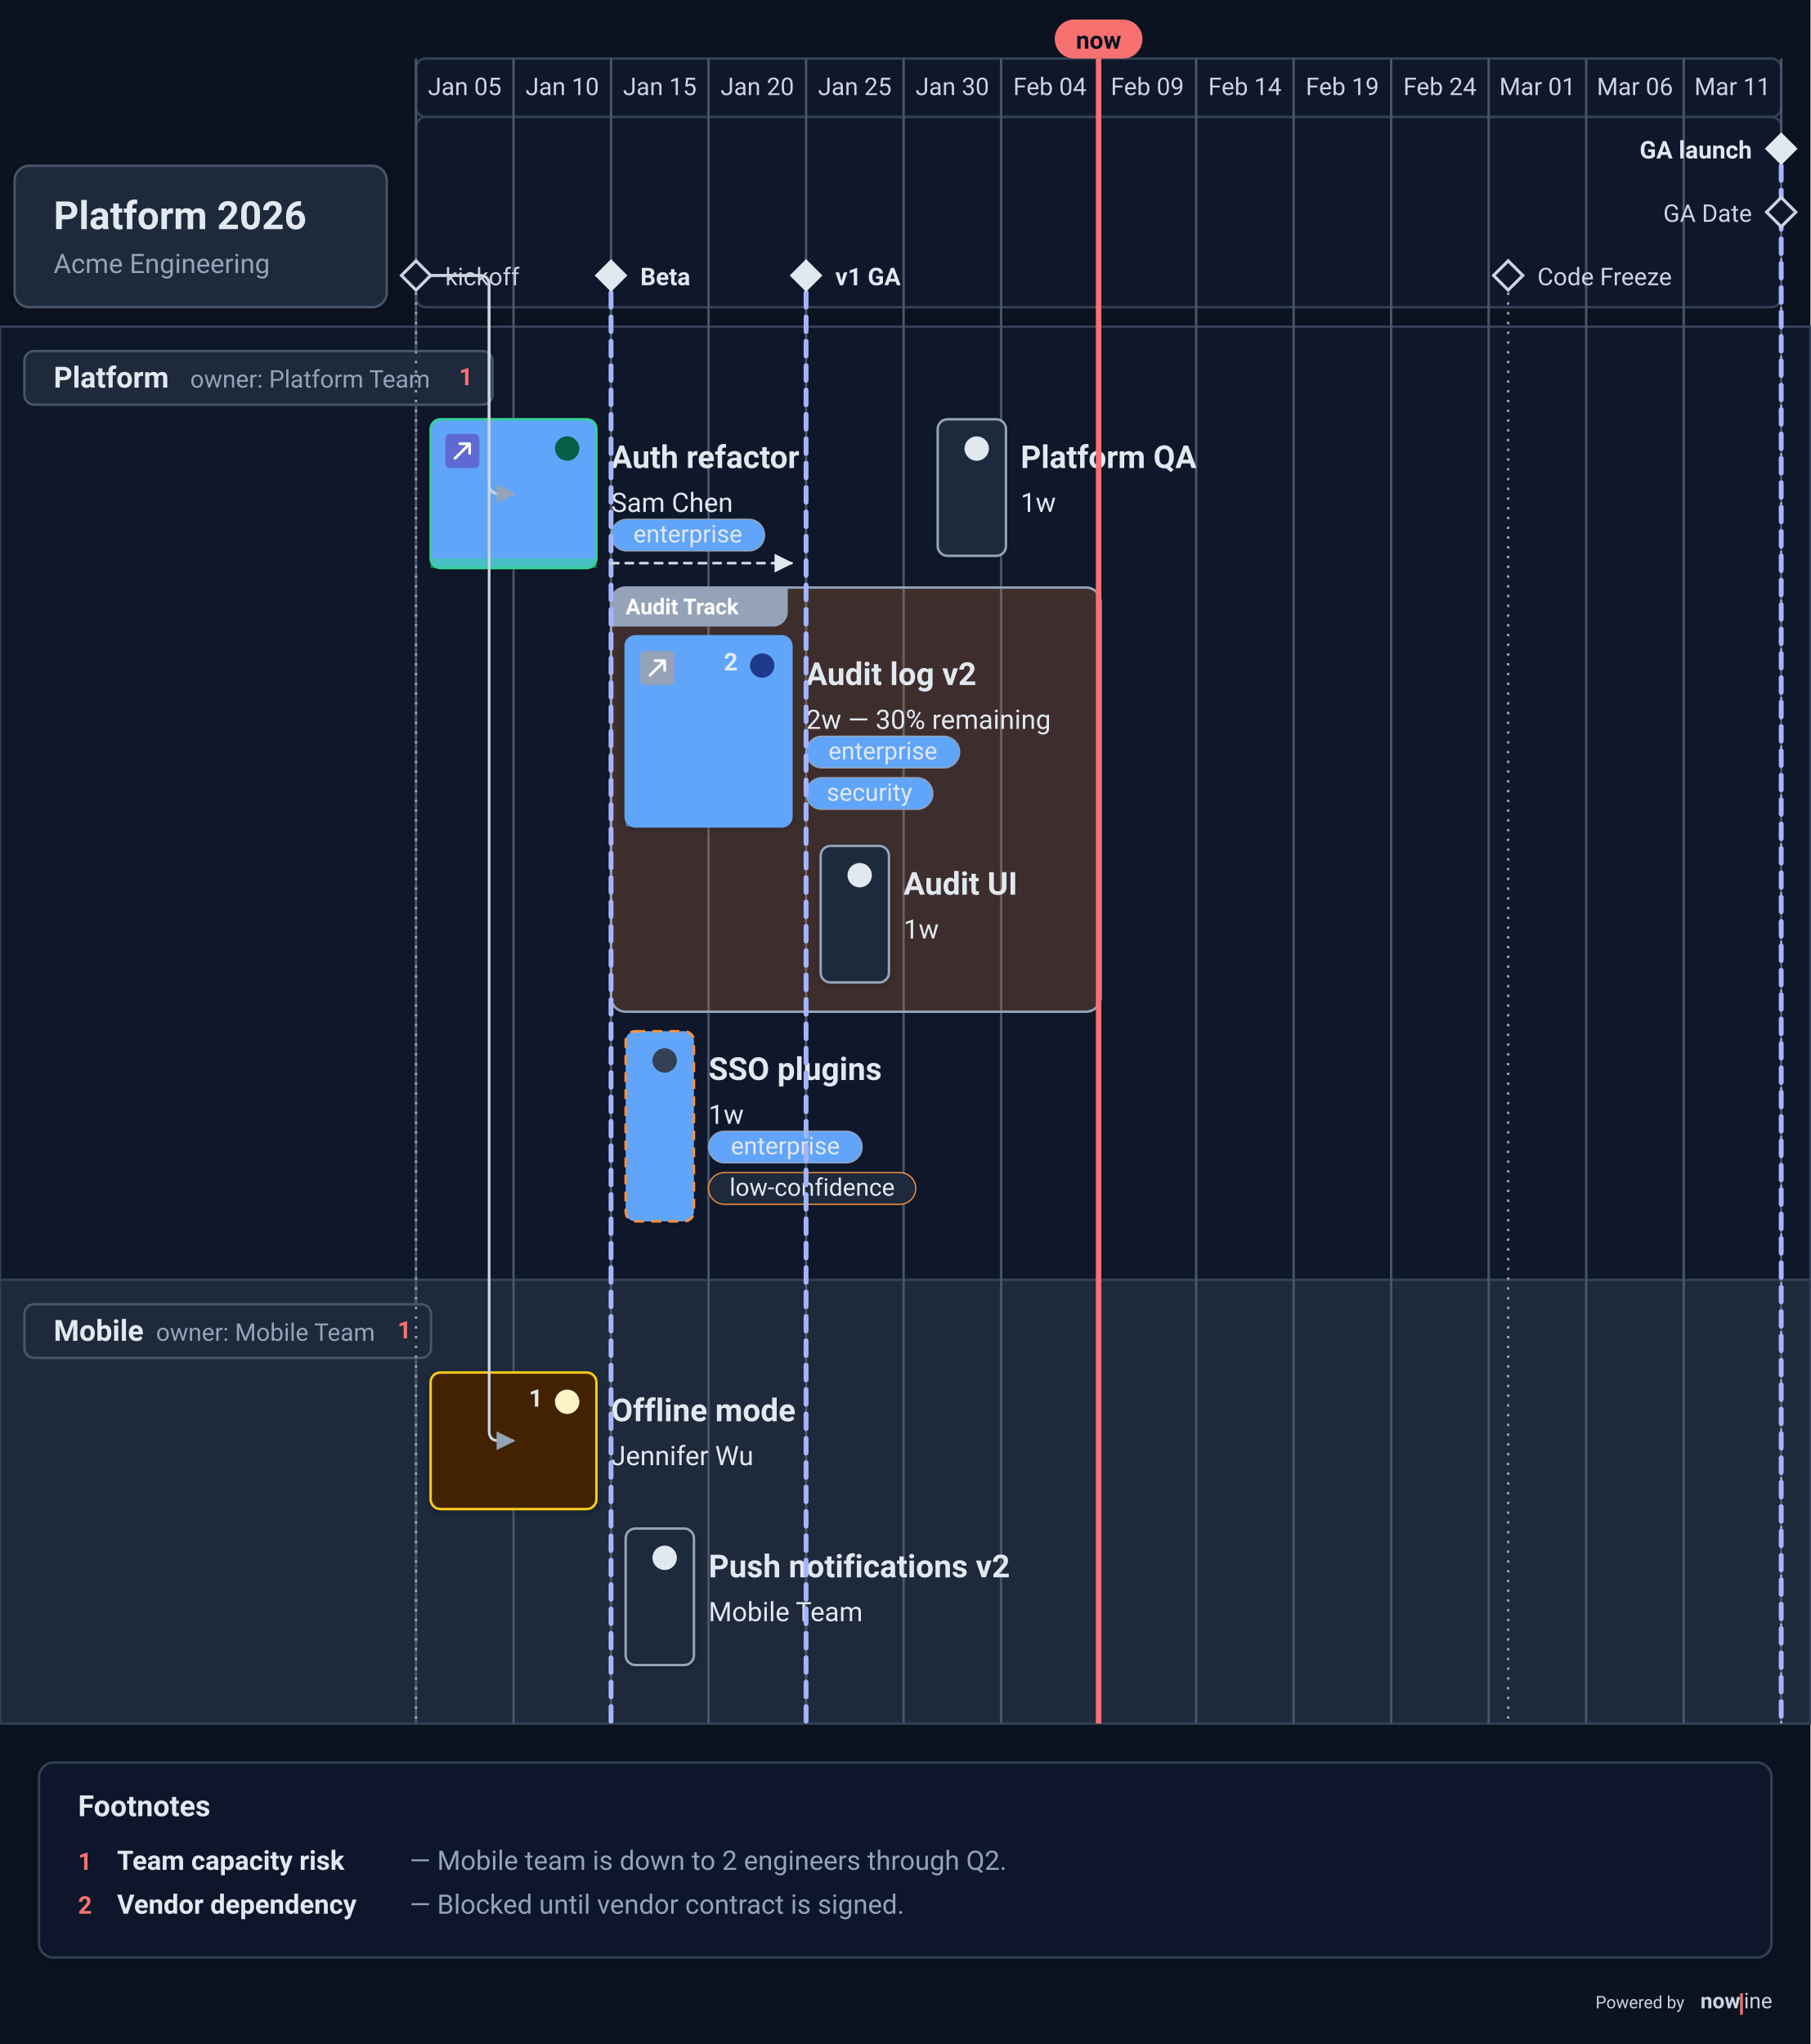
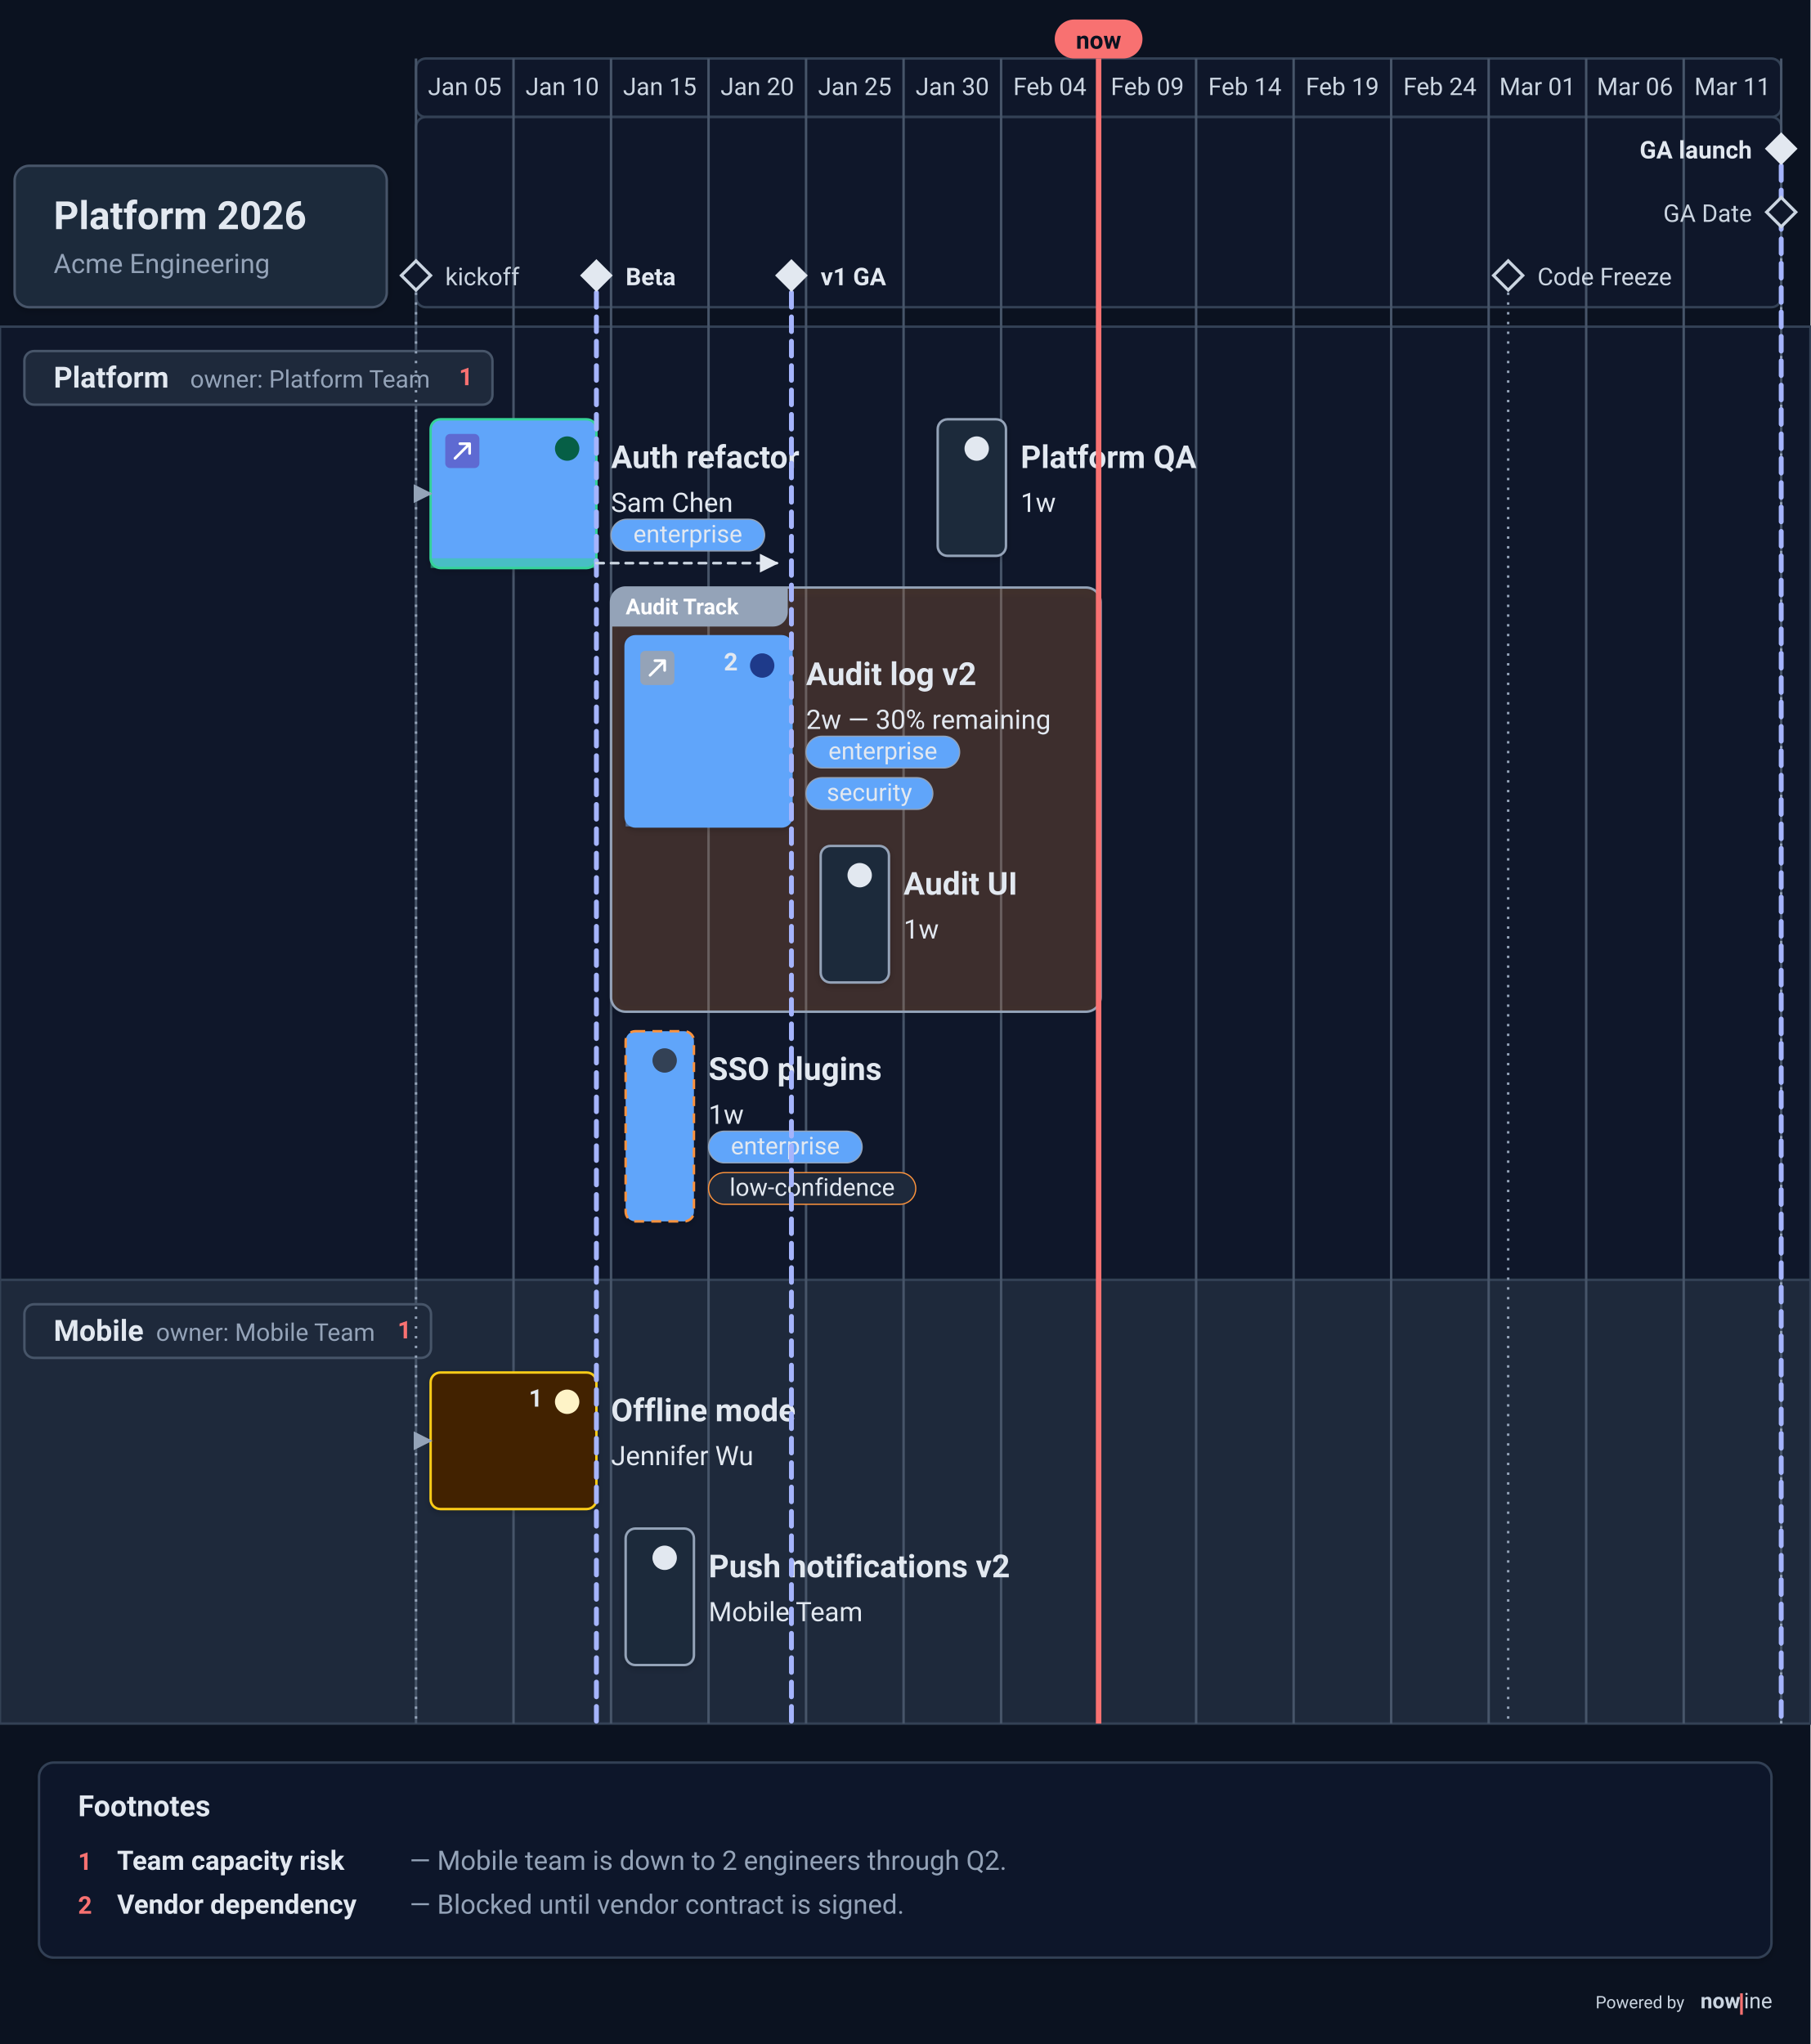
<svg xmlns="http://www.w3.org/2000/svg" data-generator="nowline" data-theme="dark" height="838.44" viewBox="0 0 742.64 838.44" width="742.64">
  <defs>
    <filter height="200%" id="nl-0-root-shadow-subtle" width="200%" x="-50%" y="-50%">
      <feGaussianBlur in="SourceAlpha" stdDeviation="1.5" />
      <feOffset dx="0" dy="1" result="offsetblur" />
      <feComponentTransfer>
        <feFuncA type="linear" slope="0.2" />
      </feComponentTransfer>
      <feMerge>
        <feMergeNode />
        <feMergeNode in="SourceGraphic" />
      </feMerge>
    </filter>
    <filter height="200%" id="nl-0-root-shadow-fuzzy" width="200%" x="-50%" y="-50%">
      <feGaussianBlur in="SourceAlpha" stdDeviation="5" />
      <feOffset dx="0" dy="3" result="offsetblur" />
      <feComponentTransfer>
        <feFuncA type="linear" slope="0.3" />
      </feComponentTransfer>
      <feMerge>
        <feMergeNode />
        <feMergeNode in="SourceGraphic" />
      </feMerge>
    </filter>
    <filter height="200%" id="nl-0-root-shadow-hard" width="200%" x="-50%" y="-50%">
      <feGaussianBlur in="SourceAlpha" stdDeviation="0" />
      <feOffset dx="2" dy="2" result="offsetblur" />
      <feComponentTransfer>
        <feFuncA type="linear" slope="0.45" />
      </feComponentTransfer>
      <feMerge>
        <feMergeNode />
        <feMergeNode in="SourceGraphic" />
      </feMerge>
    </filter>
    <marker id="nl-arrow" viewBox="0 0 10 10" refX="9" refY="5" markerWidth="7" markerHeight="7" orient="auto">
      <path d="M 0 0 L 10 5 L 0 10 z" fill="#94a3b8" />
    </marker>
    <marker id="nl-arrow-light" viewBox="0 0 10 10" refX="9" refY="5" markerWidth="7" markerHeight="7" orient="auto">
      <path d="M 0 0 L 10 5 L 0 10 z" fill="#64748b" />
    </marker>
    <marker id="nl-arrow-dark" viewBox="0 0 10 10" refX="9" refY="5" markerWidth="7" markerHeight="7" orient="auto">
      <path d="M 0 0 L 10 5 L 0 10 z" fill="#e2e8f0" />
    </marker>
  </defs>
  <rect fill="#0b1220" height="838.44" width="742.64" x="0" y="0" />
  <g data-layer="timeline">
    <rect fill="#0f172a" height="24" rx="4" ry="4" stroke="#334155" stroke-width="1" width="560" x="170.64" y="24" />
    <rect fill="#0f172a" height="78" rx="4" ry="4" stroke="#334155" stroke-width="1" width="560" x="170.64" y="48" />
    <text fill="#cbd5e1" font-family="system-ui, -apple-system, &quot;Segoe UI&quot;, Roboto, sans-serif" font-size="10" text-anchor="middle" x="190.64" y="39">Jan 05</text>
    <text fill="#cbd5e1" font-family="system-ui, -apple-system, &quot;Segoe UI&quot;, Roboto, sans-serif" font-size="10" text-anchor="middle" x="230.64" y="39">Jan 10</text>
    <text fill="#cbd5e1" font-family="system-ui, -apple-system, &quot;Segoe UI&quot;, Roboto, sans-serif" font-size="10" text-anchor="middle" x="270.64" y="39">Jan 15</text>
    <text fill="#cbd5e1" font-family="system-ui, -apple-system, &quot;Segoe UI&quot;, Roboto, sans-serif" font-size="10" text-anchor="middle" x="310.64" y="39">Jan 20</text>
    <text fill="#cbd5e1" font-family="system-ui, -apple-system, &quot;Segoe UI&quot;, Roboto, sans-serif" font-size="10" text-anchor="middle" x="350.64" y="39">Jan 25</text>
    <text fill="#cbd5e1" font-family="system-ui, -apple-system, &quot;Segoe UI&quot;, Roboto, sans-serif" font-size="10" text-anchor="middle" x="390.64" y="39">Jan 30</text>
    <text fill="#cbd5e1" font-family="system-ui, -apple-system, &quot;Segoe UI&quot;, Roboto, sans-serif" font-size="10" text-anchor="middle" x="430.64" y="39">Feb 04</text>
    <text fill="#cbd5e1" font-family="system-ui, -apple-system, &quot;Segoe UI&quot;, Roboto, sans-serif" font-size="10" text-anchor="middle" x="470.64" y="39">Feb 09</text>
    <text fill="#cbd5e1" font-family="system-ui, -apple-system, &quot;Segoe UI&quot;, Roboto, sans-serif" font-size="10" text-anchor="middle" x="510.64" y="39">Feb 14</text>
    <text fill="#cbd5e1" font-family="system-ui, -apple-system, &quot;Segoe UI&quot;, Roboto, sans-serif" font-size="10" text-anchor="middle" x="550.64" y="39">Feb 19</text>
    <text fill="#cbd5e1" font-family="system-ui, -apple-system, &quot;Segoe UI&quot;, Roboto, sans-serif" font-size="10" text-anchor="middle" x="590.64" y="39">Feb 24</text>
    <text fill="#cbd5e1" font-family="system-ui, -apple-system, &quot;Segoe UI&quot;, Roboto, sans-serif" font-size="10" text-anchor="middle" x="630.64" y="39">Mar 01</text>
    <text fill="#cbd5e1" font-family="system-ui, -apple-system, &quot;Segoe UI&quot;, Roboto, sans-serif" font-size="10" text-anchor="middle" x="670.64" y="39">Mar 06</text>
    <text fill="#cbd5e1" font-family="system-ui, -apple-system, &quot;Segoe UI&quot;, Roboto, sans-serif" font-size="10" text-anchor="middle" x="710.64" y="39">Mar 11</text>
  </g>
  <g data-id="platform" data-layer="swimlane-bg">
    <rect fill="#0f172a" height="391" stroke="#334155" stroke-width="1" width="742.64" x="0" y="134" />
  </g>
  <g data-id="mobile" data-layer="swimlane-bg">
    <rect fill="#1e293b" height="182" stroke="#334155" stroke-width="1" width="742.64" x="0" y="525" />
  </g>
  <g data-layer="grid">
    <line stroke="#475569" stroke-width="1" x1="170.64" x2="170.64" y1="24" y2="707" />
    <line stroke="#475569" stroke-width="1" x1="210.64" x2="210.64" y1="24" y2="707" />
    <line stroke="#475569" stroke-width="1" x1="250.64" x2="250.64" y1="24" y2="707" />
    <line stroke="#475569" stroke-width="1" x1="290.64" x2="290.64" y1="24" y2="707" />
    <line stroke="#475569" stroke-width="1" x1="330.64" x2="330.64" y1="24" y2="707" />
    <line stroke="#475569" stroke-width="1" x1="370.64" x2="370.64" y1="24" y2="707" />
    <line stroke="#475569" stroke-width="1" x1="410.64" x2="410.64" y1="24" y2="707" />
    <line stroke="#475569" stroke-width="1" x1="450.64" x2="450.64" y1="24" y2="707" />
    <line stroke="#475569" stroke-width="1" x1="490.64" x2="490.64" y1="24" y2="707" />
    <line stroke="#475569" stroke-width="1" x1="530.64" x2="530.64" y1="24" y2="707" />
    <line stroke="#475569" stroke-width="1" x1="570.64" x2="570.64" y1="24" y2="707" />
    <line stroke="#475569" stroke-width="1" x1="610.64" x2="610.64" y1="24" y2="707" />
    <line stroke="#475569" stroke-width="1" x1="650.64" x2="650.64" y1="24" y2="707" />
    <line stroke="#475569" stroke-width="1" x1="690.64" x2="690.64" y1="24" y2="707" />
    <line stroke="#475569" stroke-width="1" x1="730.64" x2="730.64" y1="24" y2="707" />
  </g>
  <g data-id="platform" data-layer="swimlane">
    <rect fill="#1e293b" height="22" rx="4" ry="4" stroke="#475569" stroke-width="1" width="192" x="10" y="144" />
    <text fill="#e2e8f0" font-family="system-ui, -apple-system, &quot;Segoe UI&quot;, Roboto, sans-serif" font-size="12" font-weight="600" x="22" y="159">Platform</text>
    <text fill="#94a3b8" font-family="system-ui, -apple-system, &quot;Segoe UI&quot;, Roboto, sans-serif" font-size="10" x="78" y="159">owner: Platform Team</text>
    <text fill="#f87171" font-family="system-ui, -apple-system, &quot;Segoe UI&quot;, Roboto, sans-serif" font-size="10" font-weight="700" text-anchor="end" x="194" y="158">1</text>
    <g data-id="auth-refactor" data-layer="item">
      <rect fill="#60a5fa" filter="url(#nl-0-root-shadow-subtle)" height="61" rx="4" ry="4" stroke="#34d399" stroke-width="1" width="68" x="176.64" y="172" />
      <rect fill="#34d399" height="4" opacity="0.55" width="68" x="176.64" y="229" />
      <circle cx="232.64" cy="184" fill="#065f46" r="5" />
      <text fill="#e2e8f0" font-family="system-ui, -apple-system, &quot;Segoe UI&quot;, Roboto, sans-serif" font-size="13" font-weight="600" x="250.64" y="192">Auth refactor</text>
      <text fill="#e2e8f0" font-family="system-ui, -apple-system, &quot;Segoe UI&quot;, Roboto, sans-serif" font-size="11" x="250.64" y="210">Sam Chen</text>
      <a href="https://linear.app/acme/issue/ENG-123" rel="noopener" target="_blank">
        <rect fill="#5e6ad2" height="14" rx="2" ry="2" width="14" x="182.64" y="178" />
        <path d="M186.64 188 L192.64 182 M188.64 182 H192.64 V186" fill="none" stroke="#ffffff" stroke-linecap="round" stroke-linejoin="round" stroke-width="1.1" />
      </a>
      <rect fill="#60a5fa" height="13" rx="6.5" ry="6.5" stroke="#94a3b8" stroke-width="0.5" width="63" x="250.64" y="213" />
      <text fill="#e2e8f0" font-family="system-ui, -apple-system, &quot;Segoe UI&quot;, Roboto, sans-serif" font-size="10" font-style="normal" font-weight="400" text-anchor="middle" x="282.14" y="222.5">enterprise</text>
    </g>
    <g data-layer="parallel">
      <g data-id="audit-track" data-layer="group">
        <rect fill="#fb923c" fill-opacity="0.18" filter="url(#nl-0-root-shadow-subtle)" height="174" rx="6" ry="6" stroke="#94a3b8" stroke-width="1" width="200.84" x="250.64" y="241" />
        <path d="M256.64 241H323.14V251A6 6 0 0 1 317.14 257H250.64V247A6 6 0 0 1 256.64 241Z" fill="#94a3b8" />
        <text fill="#ffffff" font-family="system-ui, -apple-system, &quot;Segoe UI&quot;, Roboto, sans-serif" font-size="9" font-weight="600" x="256.64" y="252">Audit Track</text>
        <g data-id="audit-log" data-layer="item">
          <rect fill="#60a5fa" filter="url(#nl-0-root-shadow-subtle)" height="78" rx="4" ry="4" stroke="#60a5fa" stroke-width="1" width="68" x="256.64" y="261" />
          <rect fill="#60a5fa" height="4" opacity="0.55" width="47.6" x="256.64" y="335" />
          <circle cx="312.64" cy="273" fill="#1e3a8a" r="5" />
          <text fill="#e2e8f0" font-family="system-ui, -apple-system, &quot;Segoe UI&quot;, Roboto, sans-serif" font-size="13" font-weight="600" x="330.64" y="281">Audit log v2</text>
          <text fill="#e2e8f0" font-family="system-ui, -apple-system, &quot;Segoe UI&quot;, Roboto, sans-serif" font-size="11" x="330.64" y="299">2w — 30% remaining</text>
          <text fill="#e2e8f0" font-family="system-ui, -apple-system, &quot;Segoe UI&quot;, Roboto, sans-serif" font-size="10" font-weight="700" text-anchor="end" x="302.64" y="275">2</text>
          <a href="https://wiki.acme.com/audit" rel="noopener" target="_blank">
            <rect fill="#94a3b8" height="14" rx="2" ry="2" width="14" x="262.64" y="267" />
            <path d="M266.64 277 L272.64 271 M268.64 271 H272.64 V275" fill="none" stroke="#ffffff" stroke-linecap="round" stroke-linejoin="round" stroke-width="1.1" />
          </a>
          <rect fill="#60a5fa" height="13" rx="6.5" ry="6.5" stroke="#94a3b8" stroke-width="0.5" width="63" x="330.64" y="302" />
          <text fill="#e2e8f0" font-family="system-ui, -apple-system, &quot;Segoe UI&quot;, Roboto, sans-serif" font-size="10" font-style="normal" font-weight="400" text-anchor="middle" x="362.14" y="311.5">enterprise</text>
          <rect fill="#60a5fa" height="13" rx="6.5" ry="6.5" stroke="#94a3b8" stroke-width="0.5" width="52" x="330.64" y="319" />
          <text fill="#e2e8f0" font-family="system-ui, -apple-system, &quot;Segoe UI&quot;, Roboto, sans-serif" font-size="10" font-style="normal" font-weight="400" text-anchor="middle" x="356.64" y="328.5">security</text>
        </g>
        <g data-id="audit-ui" data-layer="item">
          <rect fill="#1e293b" filter="url(#nl-0-root-shadow-subtle)" height="56" rx="4" ry="4" stroke="#94a3b8" stroke-width="1" width="28" x="336.64" y="347" />
          <circle cx="352.64" cy="359" fill="#e2e8f0" r="5" />
          <text fill="#e2e8f0" font-family="system-ui, -apple-system, &quot;Segoe UI&quot;, Roboto, sans-serif" font-size="13" font-weight="600" x="370.64" y="367">Audit UI</text>
          <text fill="#e2e8f0" font-family="system-ui, -apple-system, &quot;Segoe UI&quot;, Roboto, sans-serif" font-size="11" x="370.64" y="385">1w</text>
        </g>
      </g>
      <g data-id="sso" data-layer="item">
        <rect fill="#60a5fa" filter="url(#nl-0-root-shadow-subtle)" height="78" rx="4" ry="4" stroke="#fb923c" stroke-dasharray="4 3" stroke-width="1" width="28" x="256.64" y="423" />
        <circle cx="272.64" cy="435" fill="#334155" r="5" />
        <text fill="#e2e8f0" font-family="system-ui, -apple-system, &quot;Segoe UI&quot;, Roboto, sans-serif" font-size="13" font-weight="600" x="290.64" y="443">SSO plugins</text>
        <text fill="#e2e8f0" font-family="system-ui, -apple-system, &quot;Segoe UI&quot;, Roboto, sans-serif" font-size="11" x="290.64" y="461">1w</text>
        <rect fill="#60a5fa" height="13" rx="6.5" ry="6.5" stroke="#94a3b8" stroke-width="0.5" width="63" x="290.64" y="464" />
        <text fill="#e2e8f0" font-family="system-ui, -apple-system, &quot;Segoe UI&quot;, Roboto, sans-serif" font-size="10" font-style="normal" font-weight="400" text-anchor="middle" x="322.14" y="473.5">enterprise</text>
        <rect fill="#1e293b" height="13" rx="6.5" ry="6.5" stroke="#fb923c" stroke-width="0.5" width="85" x="290.64" y="481" />
        <text fill="#e2e8f0" font-family="system-ui, -apple-system, &quot;Segoe UI&quot;, Roboto, sans-serif" font-size="10" font-style="normal" font-weight="400" text-anchor="middle" x="333.14" y="490.5">low-confidence</text>
      </g>
    </g>
    <g data-id="platform-qa" data-layer="item">
      <rect fill="#1e293b" filter="url(#nl-0-root-shadow-subtle)" height="56" rx="4" ry="4" stroke="#94a3b8" stroke-width="1" width="28" x="384.64" y="172" />
      <circle cx="400.64" cy="184" fill="#e2e8f0" r="5" />
      <text fill="#e2e8f0" font-family="system-ui, -apple-system, &quot;Segoe UI&quot;, Roboto, sans-serif" font-size="13" font-weight="600" x="418.64" y="192">Platform QA</text>
      <text fill="#e2e8f0" font-family="system-ui, -apple-system, &quot;Segoe UI&quot;, Roboto, sans-serif" font-size="11" x="418.64" y="210">1w</text>
    </g>
  </g>
  <g data-id="mobile" data-layer="swimlane">
    <rect fill="#1e293b" height="22" rx="4" ry="4" stroke="#475569" stroke-width="1" width="166.8" x="10" y="535" />
    <text fill="#e2e8f0" font-family="system-ui, -apple-system, &quot;Segoe UI&quot;, Roboto, sans-serif" font-size="12" font-weight="600" x="22" y="550">Mobile</text>
    <text fill="#94a3b8" font-family="system-ui, -apple-system, &quot;Segoe UI&quot;, Roboto, sans-serif" font-size="10" x="64" y="550">owner: Mobile Team</text>
    <text fill="#f87171" font-family="system-ui, -apple-system, &quot;Segoe UI&quot;, Roboto, sans-serif" font-size="10" font-weight="700" text-anchor="end" x="168.8" y="549">1</text>
    <g data-id="offline" data-layer="item">
      <rect fill="#422006" filter="url(#nl-0-root-shadow-subtle)" height="56" rx="4" ry="4" stroke="#facc15" stroke-width="1" width="68" x="176.64" y="563" />
      <circle cx="232.64" cy="575" fill="#fef3c7" r="5" />
      <text fill="#e2e8f0" font-family="system-ui, -apple-system, &quot;Segoe UI&quot;, Roboto, sans-serif" font-size="13" font-weight="600" x="250.64" y="583">Offline mode</text>
      <text fill="#e2e8f0" font-family="system-ui, -apple-system, &quot;Segoe UI&quot;, Roboto, sans-serif" font-size="11" x="250.64" y="601">Jennifer Wu</text>
      <text fill="#e2e8f0" font-family="system-ui, -apple-system, &quot;Segoe UI&quot;, Roboto, sans-serif" font-size="10" font-weight="700" text-anchor="end" x="222.64" y="577">1</text>
    </g>
    <g data-id="push-v2" data-layer="item">
      <rect fill="#1e293b" filter="url(#nl-0-root-shadow-subtle)" height="56" rx="4" ry="4" stroke="#94a3b8" stroke-width="1" width="28" x="256.64" y="627" />
      <circle cx="272.64" cy="639" fill="#e2e8f0" r="5" />
      <text fill="#e2e8f0" font-family="system-ui, -apple-system, &quot;Segoe UI&quot;, Roboto, sans-serif" font-size="13" font-weight="600" x="290.64" y="647">Push notifications v2</text>
      <text fill="#e2e8f0" font-family="system-ui, -apple-system, &quot;Segoe UI&quot;, Roboto, sans-serif" font-size="11" x="290.64" y="665">Mobile Team</text>
    </g>
  </g>
-   <path d="M170.64 113 L196.64 113 Q200.64 113 200.64 117 L200.64 198.5 Q200.64 202.5 204.64 202.5 L210.64 202.5" fill="none" marker-end="url(#nl-arrow)" stroke="#cbd5e1" stroke-linejoin="round" stroke-width="1.1" />
-   <path d="M170.64 113 L196.64 113 Q200.64 113 200.64 117 L200.64 587 Q200.64 591 204.64 591 L210.64 591" fill="none" marker-end="url(#nl-arrow)" stroke="#cbd5e1" stroke-linejoin="round" stroke-width="1.1" />
+   <path d="M170.64 202.5 L176.64 202.5" fill="none" marker-end="url(#nl-arrow)" stroke="#cbd5e1" stroke-linejoin="round" stroke-width="1.1" />
+   <path d="M170.64 591 L176.64 591" fill="none" marker-end="url(#nl-arrow)" stroke="#cbd5e1" stroke-linejoin="round" stroke-width="1.1" />
  <line stroke="#94a3b8" stroke-dasharray="1 3" stroke-width="1" x1="170.64" x2="170.64" y1="120" y2="707" />
  <line stroke="#94a3b8" stroke-dasharray="1 3" stroke-width="1" x1="618.64" x2="618.64" y1="120" y2="707" />
  <line stroke="#94a3b8" stroke-dasharray="1 3" stroke-width="1" x1="730.64" x2="730.64" y1="94" y2="707" />
-   <line stroke="#a5b4fc" stroke-dasharray="6 4" stroke-linecap="round" stroke-width="2" x1="250.64" x2="250.64" y1="120" y2="707" />
-   <line stroke="#a5b4fc" stroke-dasharray="6 4" stroke-linecap="round" stroke-width="2" x1="330.64" x2="330.64" y1="120" y2="707" />
-   <path d="M250.64 231 H324.64" fill="none" marker-end="url(#nl-arrow-dark)" stroke="#cbd5e1" stroke-dasharray="3 3" stroke-linecap="round" stroke-width="1.1" />
+   <line stroke="#a5b4fc" stroke-dasharray="6 4" stroke-linecap="round" stroke-width="2" x1="244.64" x2="244.64" y1="120" y2="707" />
+   <line stroke="#a5b4fc" stroke-dasharray="6 4" stroke-linecap="round" stroke-width="2" x1="324.64" x2="324.64" y1="120" y2="707" />
+   <path d="M244.64 231 H318.64" fill="none" marker-end="url(#nl-arrow-dark)" stroke="#cbd5e1" stroke-dasharray="3 3" stroke-linecap="round" stroke-width="1.1" />
  <line stroke="#a5b4fc" stroke-dasharray="6 4" stroke-linecap="round" stroke-width="2" x1="730.64" x2="730.64" y1="68" y2="707" />
  <g data-id="kickoff" data-layer="anchor">
    <path d="M170.64 107 L176.64 113 L170.64 119 L164.64 113 Z" fill="#0f172a" stroke="#cbd5e1" stroke-width="1.25" />
    <text fill="#cbd5e1" font-family="system-ui, -apple-system, &quot;Segoe UI&quot;, Roboto, sans-serif" font-size="10" x="182.64" y="117">kickoff</text>
  </g>
  <g data-id="code-freeze" data-layer="anchor">
    <path d="M618.64 107 L624.64 113 L618.64 119 L612.64 113 Z" fill="#0f172a" stroke="#cbd5e1" stroke-width="1.25" />
    <text fill="#cbd5e1" font-family="system-ui, -apple-system, &quot;Segoe UI&quot;, Roboto, sans-serif" font-size="10" x="630.64" y="117">Code Freeze</text>
  </g>
  <g data-id="ga-date" data-layer="anchor">
    <path d="M730.64 81 L736.64 87 L730.64 93 L724.64 87 Z" fill="#0f172a" stroke="#cbd5e1" stroke-width="1.25" />
    <text fill="#cbd5e1" font-family="system-ui, -apple-system, &quot;Segoe UI&quot;, Roboto, sans-serif" font-size="10" text-anchor="end" x="718.64" y="91">GA Date</text>
  </g>
  <g data-id="beta" data-layer="milestone">
-     <path d="M250.64 107 L256.64 113 L250.64 119 L244.64 113 Z" fill="#e2e8f0" stroke="#e2e8f0" stroke-width="1" />
-     <text fill="#e2e8f0" font-family="system-ui, -apple-system, &quot;Segoe UI&quot;, Roboto, sans-serif" font-size="10" font-weight="600" x="262.64" y="117">Beta</text>
+     <path d="M244.64 107 L250.64 113 L244.64 119 L238.64 113 Z" fill="#e2e8f0" stroke="#e2e8f0" stroke-width="1" />
+     <text fill="#e2e8f0" font-family="system-ui, -apple-system, &quot;Segoe UI&quot;, Roboto, sans-serif" font-size="10" font-weight="600" x="256.64" y="117">Beta</text>
  </g>
  <g data-id="v1-ga" data-layer="milestone">
-     <path d="M330.64 107 L336.64 113 L330.64 119 L324.64 113 Z" fill="#e2e8f0" stroke="#e2e8f0" stroke-width="1" />
-     <text fill="#e2e8f0" font-family="system-ui, -apple-system, &quot;Segoe UI&quot;, Roboto, sans-serif" font-size="10" font-weight="600" x="342.64" y="117">v1 GA</text>
+     <path d="M324.64 107 L330.64 113 L324.64 119 L318.64 113 Z" fill="#e2e8f0" stroke="#e2e8f0" stroke-width="1" />
+     <text fill="#e2e8f0" font-family="system-ui, -apple-system, &quot;Segoe UI&quot;, Roboto, sans-serif" font-size="10" font-weight="600" x="336.64" y="117">v1 GA</text>
  </g>
  <g data-id="ga-launch" data-layer="milestone">
    <path d="M730.64 55 L736.64 61 L730.64 67 L724.64 61 Z" fill="#e2e8f0" stroke="#e2e8f0" stroke-width="1" />
    <text fill="#e2e8f0" font-family="system-ui, -apple-system, &quot;Segoe UI&quot;, Roboto, sans-serif" font-size="10" font-weight="600" text-anchor="end" x="718.64" y="65">GA launch</text>
  </g>
  <g data-layer="nowline">
    <line stroke="#f87171" stroke-width="2.25" x1="450.64" x2="450.64" y1="24" y2="707" />
    <rect fill="#f87171" height="16" rx="8" ry="8" width="36" x="432.64" y="8" />
    <text fill="#0b1220" font-family="system-ui, -apple-system, &quot;Segoe UI&quot;, Roboto, sans-serif" font-size="10" font-weight="700" text-anchor="middle" x="450.64" y="20">now</text>
  </g>
  <g data-layer="footnotes">
    <rect fill="#0f172a" filter="url(#nl-0-root-shadow-subtle)" height="80" rx="6" ry="6" stroke="#334155" stroke-width="1" width="710.64" x="16" y="723" />
    <text fill="#e2e8f0" font-family="system-ui, -apple-system, &quot;Segoe UI&quot;, Roboto, sans-serif" font-size="12" font-weight="700" x="32" y="745">Footnotes</text>
    <text fill="#f87171" font-family="system-ui, -apple-system, &quot;Segoe UI&quot;, Roboto, sans-serif" font-size="10" font-weight="700" x="32" y="767">1</text>
    <text fill="#e2e8f0" font-family="system-ui, -apple-system, &quot;Segoe UI&quot;, Roboto, sans-serif" font-size="11" font-weight="600" x="48" y="767">Team capacity risk</text>
    <text fill="#94a3b8" font-family="system-ui, -apple-system, &quot;Segoe UI&quot;, Roboto, sans-serif" font-size="11" x="168" y="767">— Mobile team is down to 2 engineers through Q2.</text>
    <text fill="#f87171" font-family="system-ui, -apple-system, &quot;Segoe UI&quot;, Roboto, sans-serif" font-size="10" font-weight="700" x="32" y="785">2</text>
    <text fill="#e2e8f0" font-family="system-ui, -apple-system, &quot;Segoe UI&quot;, Roboto, sans-serif" font-size="11" font-weight="600" x="48" y="785">Vendor dependency</text>
    <text fill="#94a3b8" font-family="system-ui, -apple-system, &quot;Segoe UI&quot;, Roboto, sans-serif" font-size="11" x="168" y="785">— Blocked until vendor contract is signed.</text>
  </g>
  <g data-id="nl-0-root-header" data-layer="header">
    <rect fill="#1e293b" filter="url(#nl-0-root-shadow-subtle)" height="58" rx="6" ry="6" stroke="#475569" stroke-width="1" width="152.64" x="6" y="68" />
    <text fill="#e2e8f0" font-family="system-ui, -apple-system, &quot;Segoe UI&quot;, Roboto, sans-serif" font-size="16" font-weight="600" x="22" y="94">Platform 2026</text>
    <text fill="#94a3b8" font-family="system-ui, -apple-system, &quot;Segoe UI&quot;, Roboto, sans-serif" font-size="11" x="22" y="112">Acme Engineering</text>
  </g>
  <a aria-label="Powered by nowline" href="https://nowline.io" rel="noopener" target="_blank">
    <g data-layer="attribution">
      <g transform="translate(654.48 815) scale(0.22)">
        <text fill="#cbd5e1" font-family="system-ui, -apple-system, &quot;Segoe UI&quot;, Roboto, sans-serif" font-size="32" font-weight="400" x="0" y="40">Powered by</text>
        <text fill="#cbd5e1" font-family="system-ui, -apple-system, &quot;Segoe UI&quot;, Roboto, sans-serif" font-size="40" font-weight="700" x="195.6" y="40">now</text>
        <rect fill="#f87171" height="40" width="5" x="269.6" y="12" />
        <text fill="#cbd5e1" font-family="system-ui, -apple-system, &quot;Segoe UI&quot;, Roboto, sans-serif" font-size="40" font-weight="400" x="276.6" y="40">ine</text>
      </g>
    </g>
  </a>
</svg>
